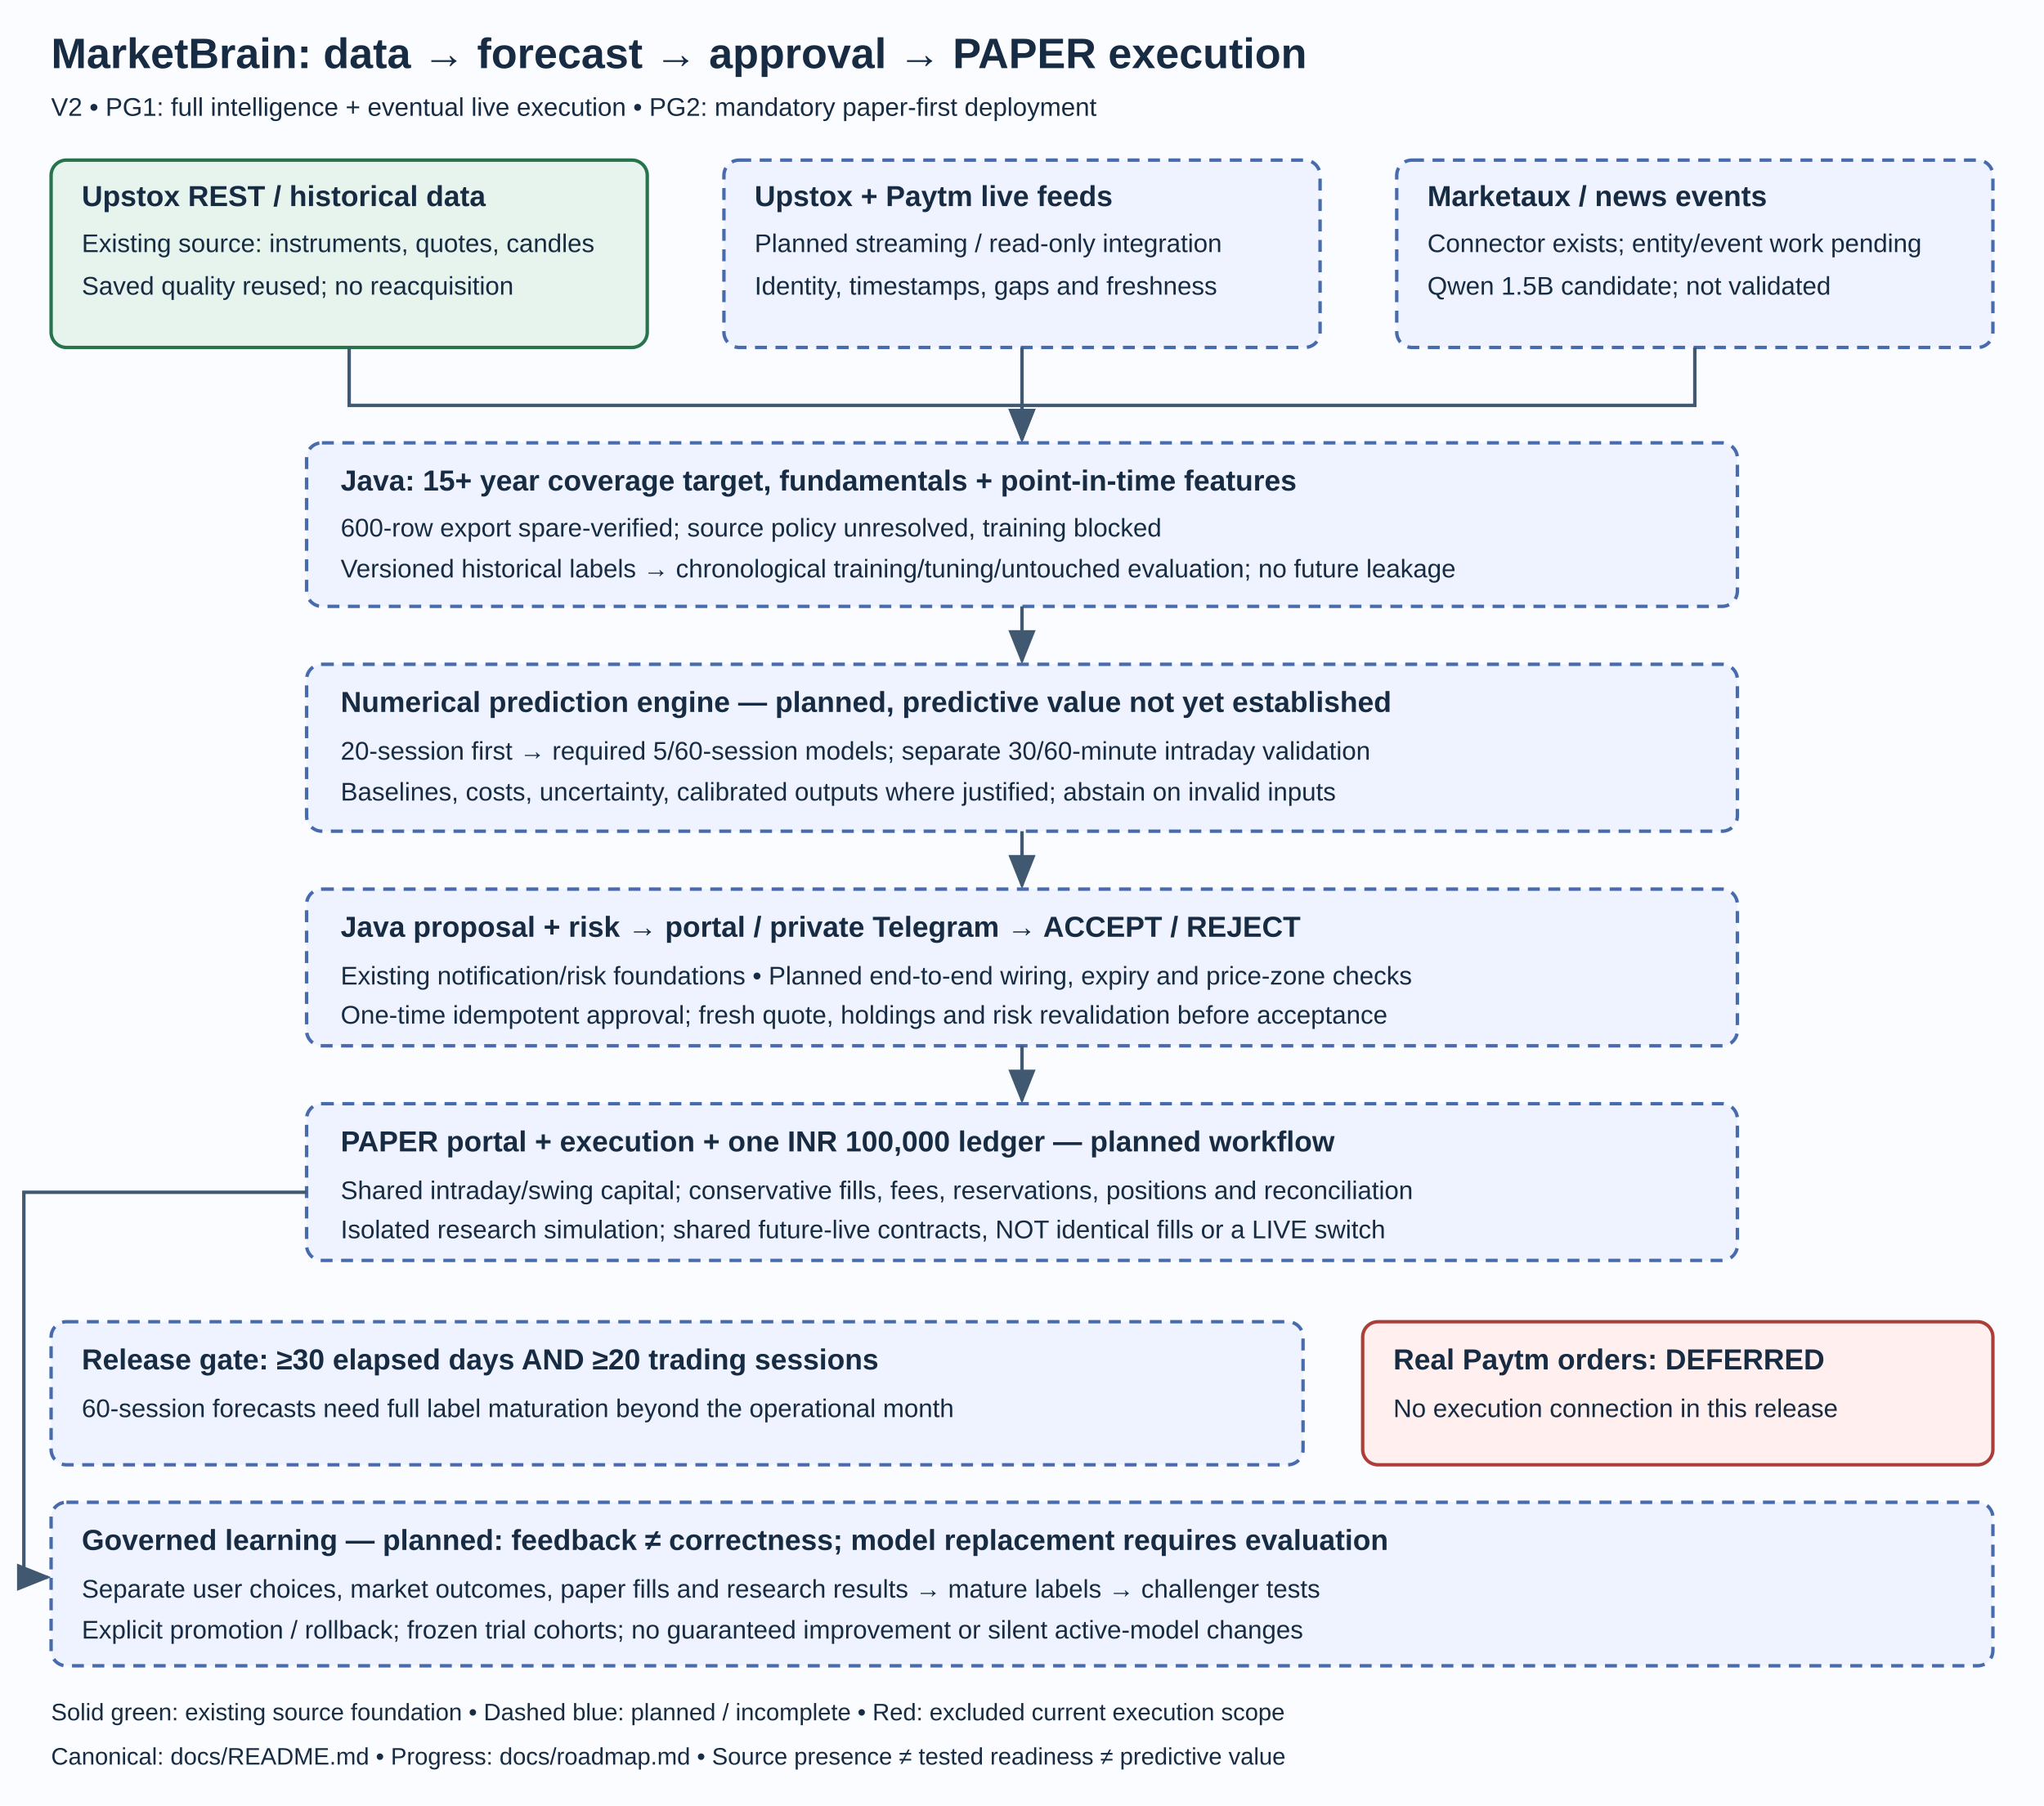
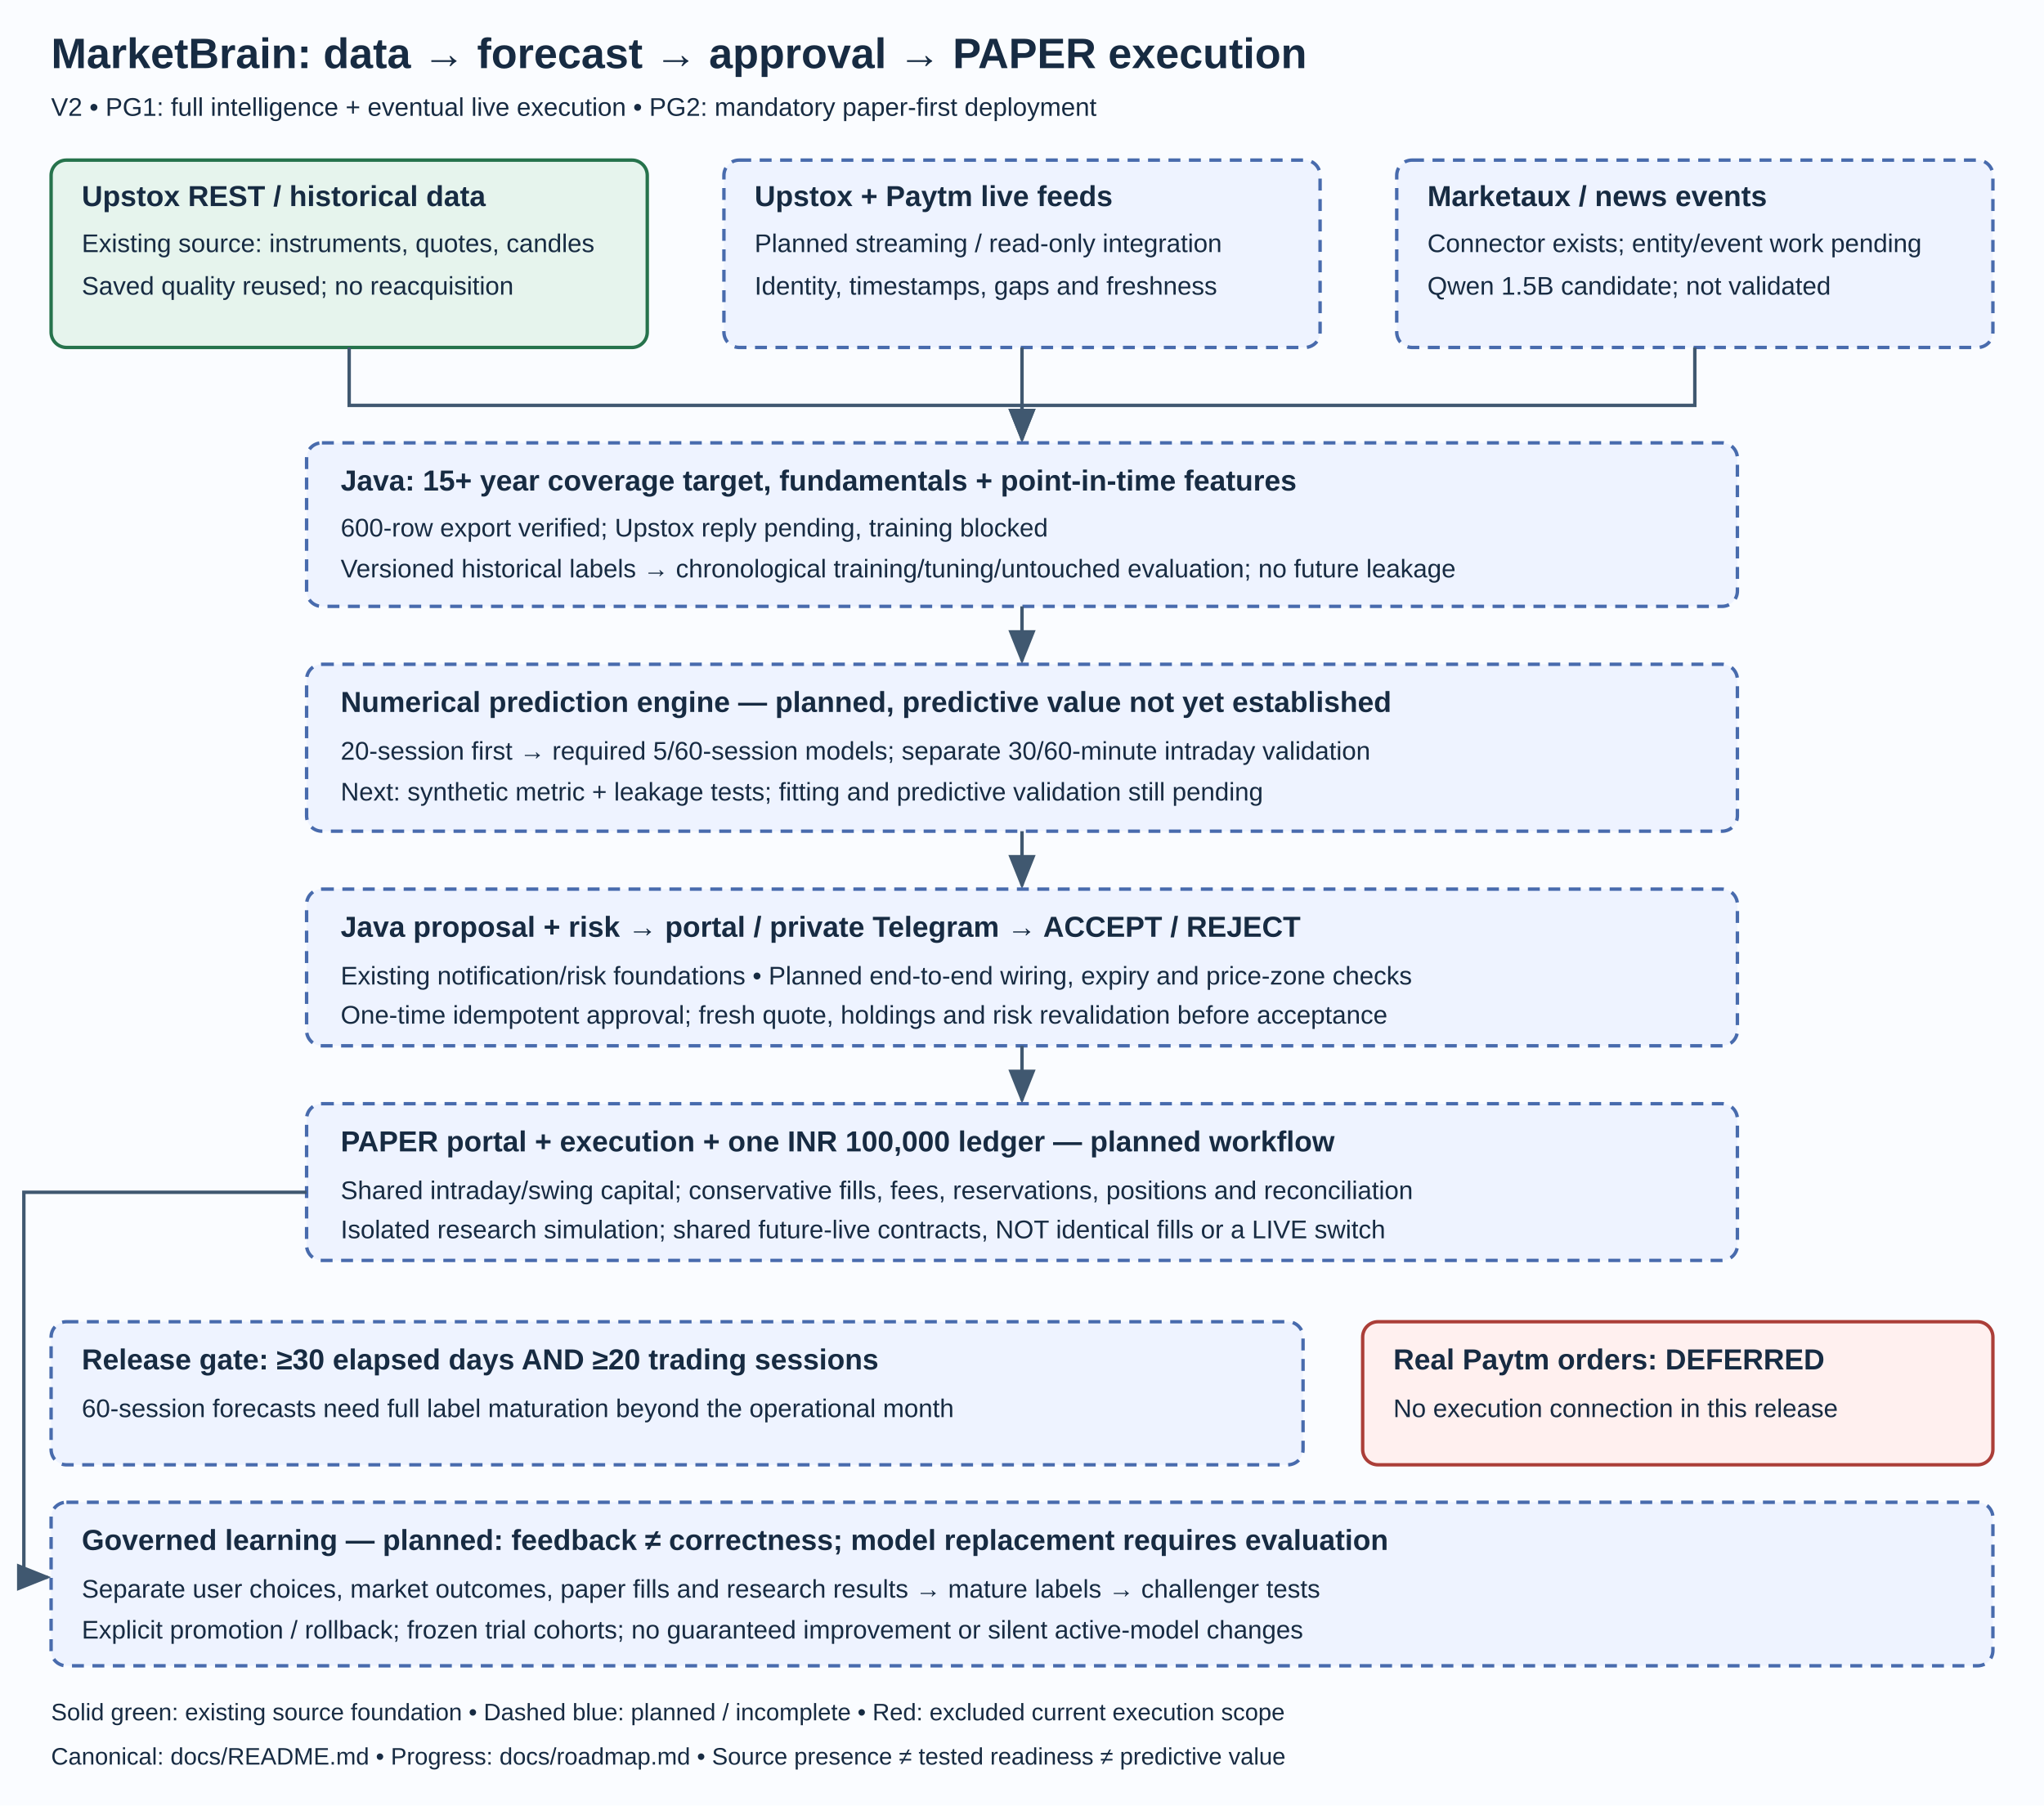
<svg xmlns="http://www.w3.org/2000/svg" width="1200" height="1060" viewBox="0 0 1200 1060" role="img" aria-labelledby="title desc">
  <defs>
    <marker id="arrow" markerWidth="10" markerHeight="8" refX="9" refY="4" orient="auto">
      <path d="M0,0 L10,4 L0,8 Z" fill="#405870" />
    </marker>
    <style>
      text { font-family: Arial, sans-serif; fill: #172b42; }
      .heading { font-size: 25px; font-weight: bold; }
      .label { font-size: 17px; font-weight: bold; }
      .body { font-size: 15px; }
      .small { font-size: 14px; }
      .existing { fill: #e6f4ed; stroke: #26734c; stroke-width: 2; }
      .planned { fill: #eef3ff; stroke: #486bad; stroke-width: 2; stroke-dasharray: 7 5; }
      .blocked { fill: #fff0ef; stroke: #ab3e38; stroke-width: 2; }
      .line { fill: none; stroke: #405870; stroke-width: 2; marker-end: url(#arrow); }
    </style>
  </defs>
  <rect width="1200" height="1060" fill="#fafcff" />
  <text x="30" y="40" class="heading">MarketBrain: data → forecast → approval → PAPER execution</text>
  <text x="30" y="68" class="body">V2 • PG1: full intelligence + eventual live execution • PG2: mandatory paper-first deployment</text>
  <rect x="30" y="94" width="350" height="110" rx="9" class="existing" />
  <text x="48" y="121" class="label">Upstox REST / historical data</text>
  <text x="48" y="148" class="body">Existing source: instruments, quotes, candles</text>
  <text x="48" y="173" class="body">Saved quality reused; no reacquisition</text>
  <rect x="425" y="94" width="350" height="110" rx="9" class="planned" />
  <text x="443" y="121" class="label">Upstox + Paytm live feeds</text>
  <text x="443" y="148" class="body">Planned streaming / read-only integration</text>
  <text x="443" y="173" class="body">Identity, timestamps, gaps and freshness</text>
  <rect x="820" y="94" width="350" height="110" rx="9" class="planned" />
  <text x="838" y="121" class="label">Marketaux / news events</text>
  <text x="838" y="148" class="body">Connector exists; entity/event work pending</text>
  <text x="838" y="173" class="body">Qwen 1.5B candidate; not validated</text>
  <path d="M205 204 V238 H600 V258" class="line" />
  <path d="M600 204 V258" class="line" />
  <path d="M995 204 V238 H600" fill="none" stroke="#405870" stroke-width="2" />
  <rect x="180" y="260" width="840" height="96" rx="9" class="planned" />
  <text x="200" y="288" class="label">Java: 15+ year coverage target, fundamentals + point-in-time features</text>
-   <text x="200" y="315" class="body">600-row export spare-verified; source policy unresolved, training blocked</text>
+   <text x="200" y="315" class="body">600-row export verified; Upstox reply pending, training blocked</text>
  <text x="200" y="339" class="body">Versioned historical labels → chronological training/tuning/untouched evaluation; no future leakage</text>
  <path d="M600 356 V388" class="line" />
  <rect x="180" y="390" width="840" height="98" rx="9" class="planned" />
  <text x="200" y="418" class="label">Numerical prediction engine — planned, predictive value not yet established</text>
  <text x="200" y="446" class="body">20-session first → required 5/60-session models; separate 30/60-minute intraday validation</text>
-   <text x="200" y="470" class="body">Baselines, costs, uncertainty, calibrated outputs where justified; abstain on invalid inputs</text>
+   <text x="200" y="470" class="body">Next: synthetic metric + leakage tests; fitting and predictive validation still pending</text>
  <path d="M600 488 V520" class="line" />
  <rect x="180" y="522" width="840" height="92" rx="9" class="planned" />
  <text x="200" y="550" class="label">Java proposal + risk → portal / private Telegram → ACCEPT / REJECT</text>
  <text x="200" y="578" class="body">Existing notification/risk foundations • Planned end-to-end wiring, expiry and price-zone checks</text>
  <text x="200" y="601" class="body">One-time idempotent approval; fresh quote, holdings and risk revalidation before acceptance</text>
  <path d="M600 614 V646" class="line" />
  <rect x="180" y="648" width="840" height="92" rx="9" class="planned" />
  <text x="200" y="676" class="label">PAPER portal + execution + one INR 100,000 ledger — planned workflow</text>
  <text x="200" y="704" class="body">Shared intraday/swing capital; conservative fills, fees, reservations, positions and reconciliation</text>
  <text x="200" y="727" class="body">Isolated research simulation; shared future-live contracts, NOT identical fills or a LIVE switch</text>
  <rect x="30" y="776" width="735" height="84" rx="9" class="planned" />
  <text x="48" y="804" class="label">Release gate: ≥30 elapsed days AND ≥20 trading sessions</text>
  <text x="48" y="832" class="body">60-session forecasts need full label maturation beyond the operational month</text>
  <rect x="800" y="776" width="370" height="84" rx="9" class="blocked" />
  <text x="818" y="804" class="label">Real Paytm orders: DEFERRED</text>
  <text x="818" y="832" class="body">No execution connection in this release</text>
  <path d="M180 700 H14 V926 H28" class="line" />
  <rect x="30" y="882" width="1140" height="96" rx="9" class="planned" />
  <text x="48" y="910" class="label">Governed learning — planned: feedback ≠ correctness; model replacement requires evaluation</text>
  <text x="48" y="938" class="body">Separate user choices, market outcomes, paper fills and research results → mature labels → challenger tests</text>
  <text x="48" y="962" class="body">Explicit promotion / rollback; frozen trial cohorts; no guaranteed improvement or silent active-model changes</text>
  <text x="30" y="1010" class="small">Solid green: existing source foundation • Dashed blue: planned / incomplete • Red: excluded current execution scope</text>
  <text x="30" y="1036" class="small">Canonical: docs/README.md • Progress: docs/roadmap.md • Source presence ≠ tested readiness ≠ predictive value</text>
</svg>
